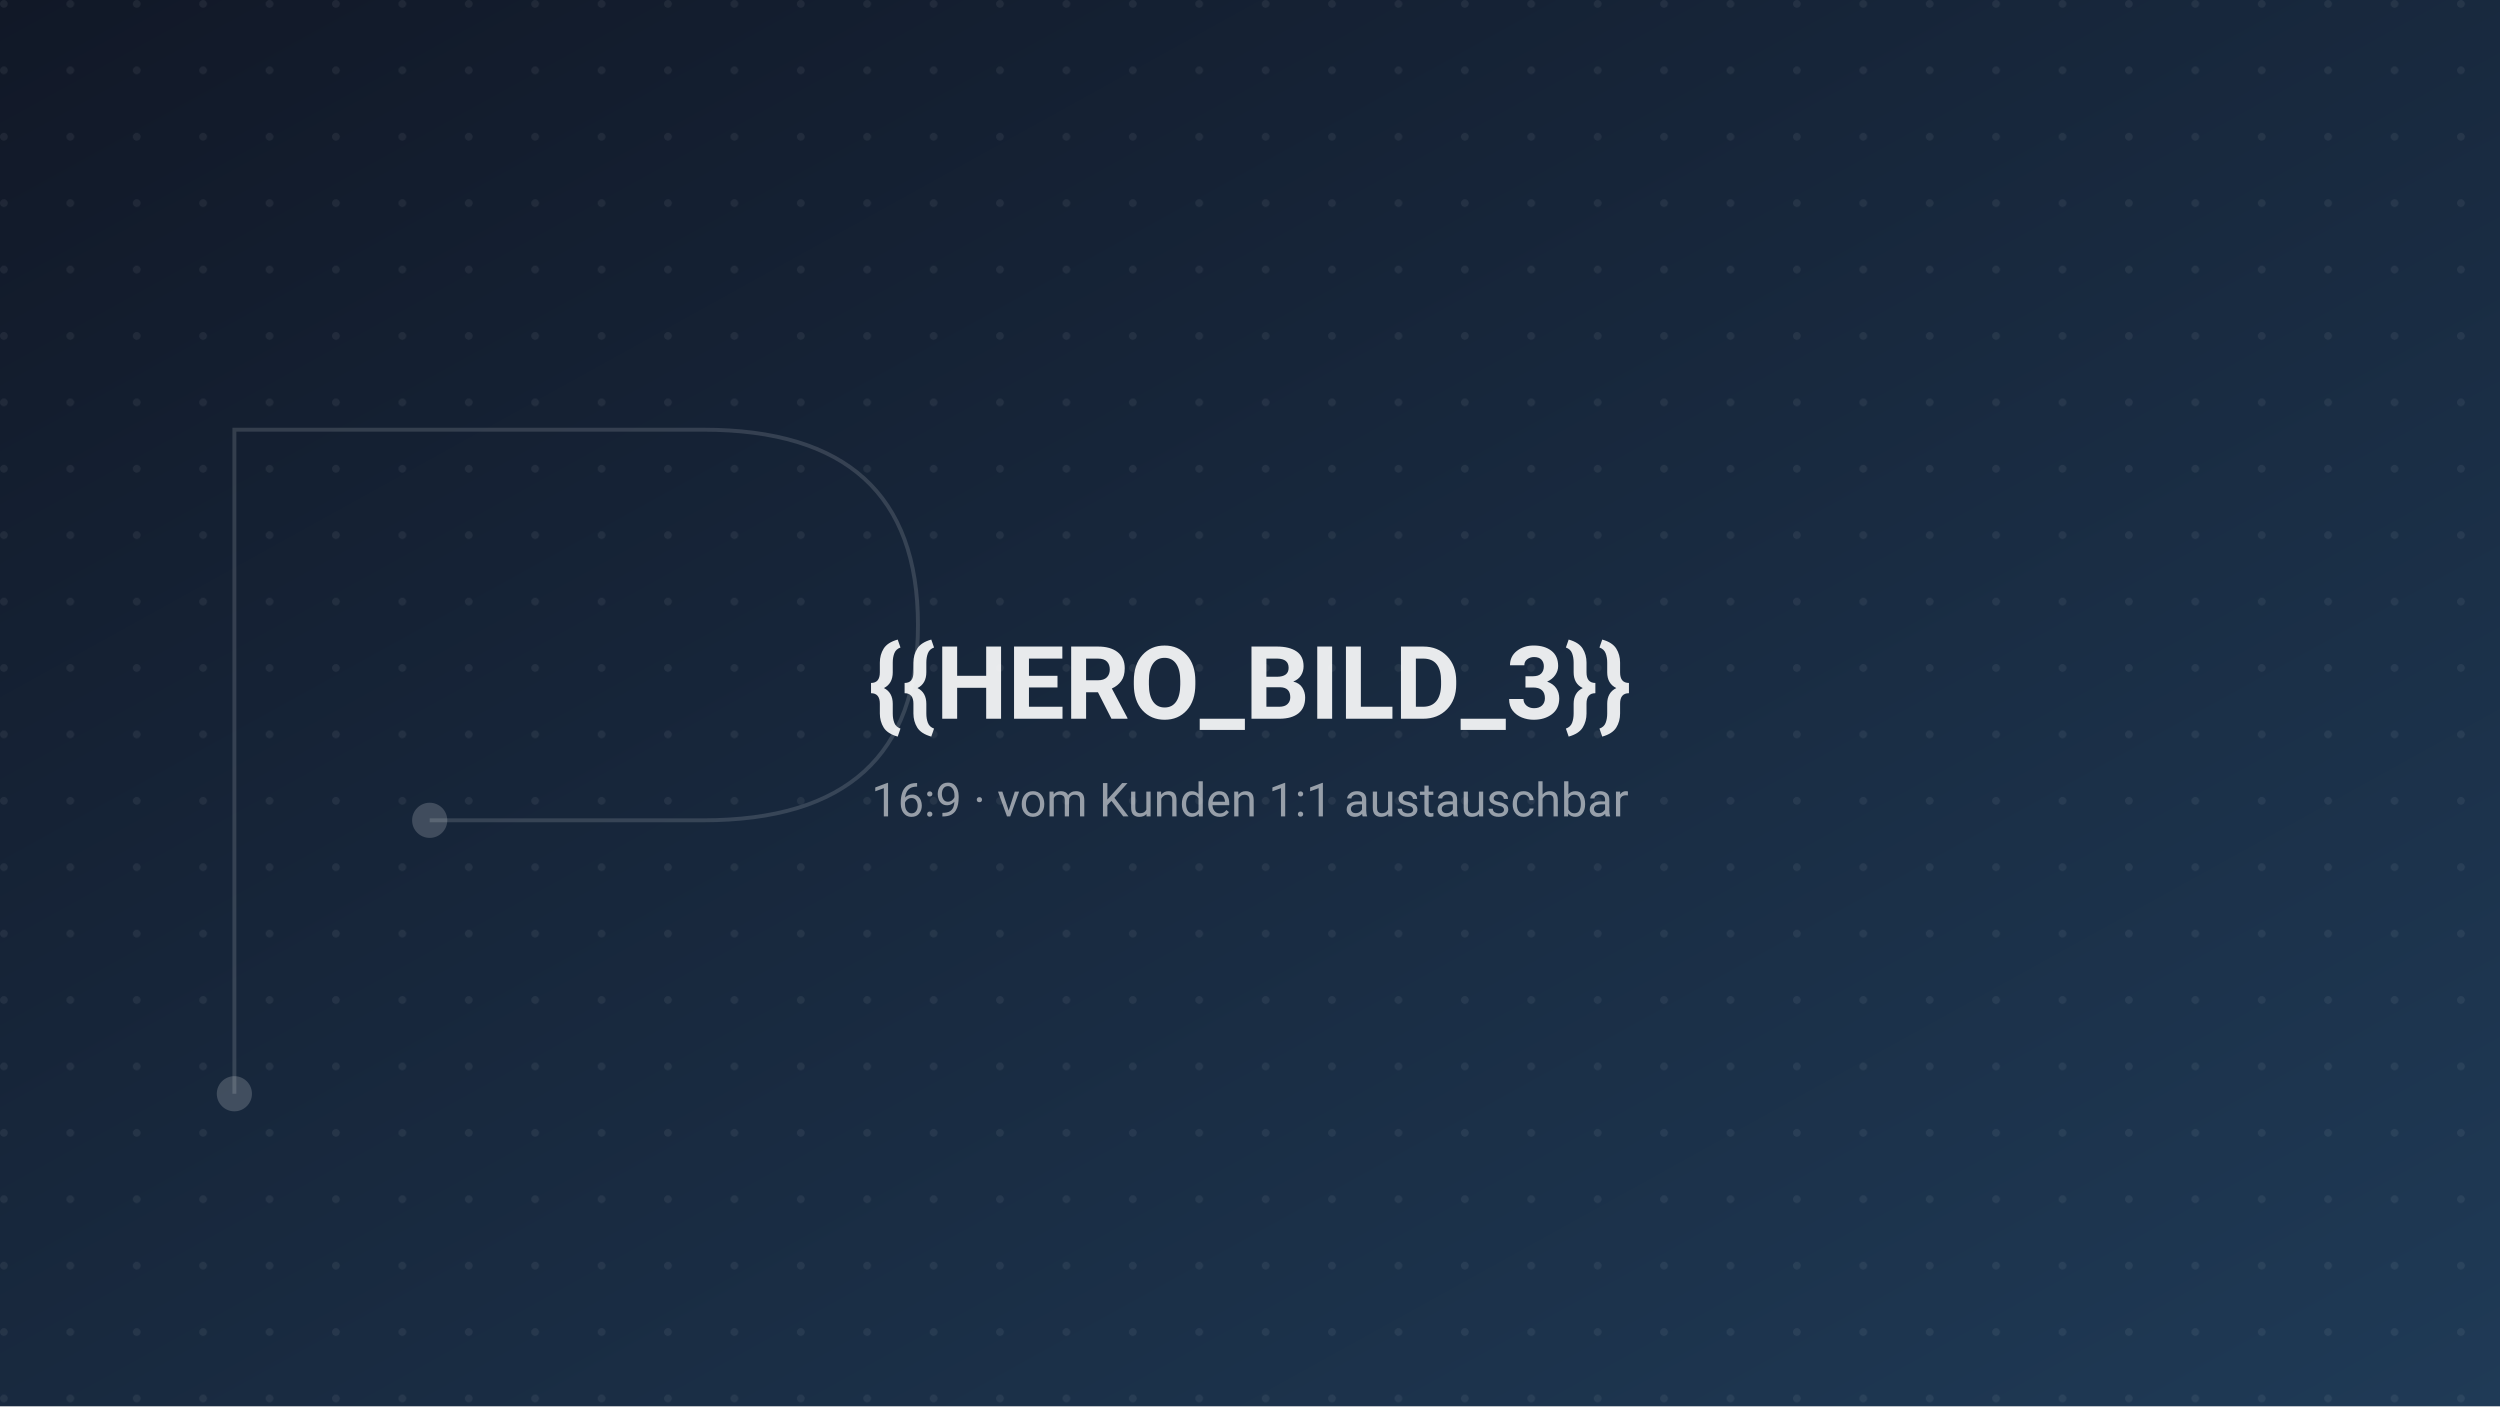
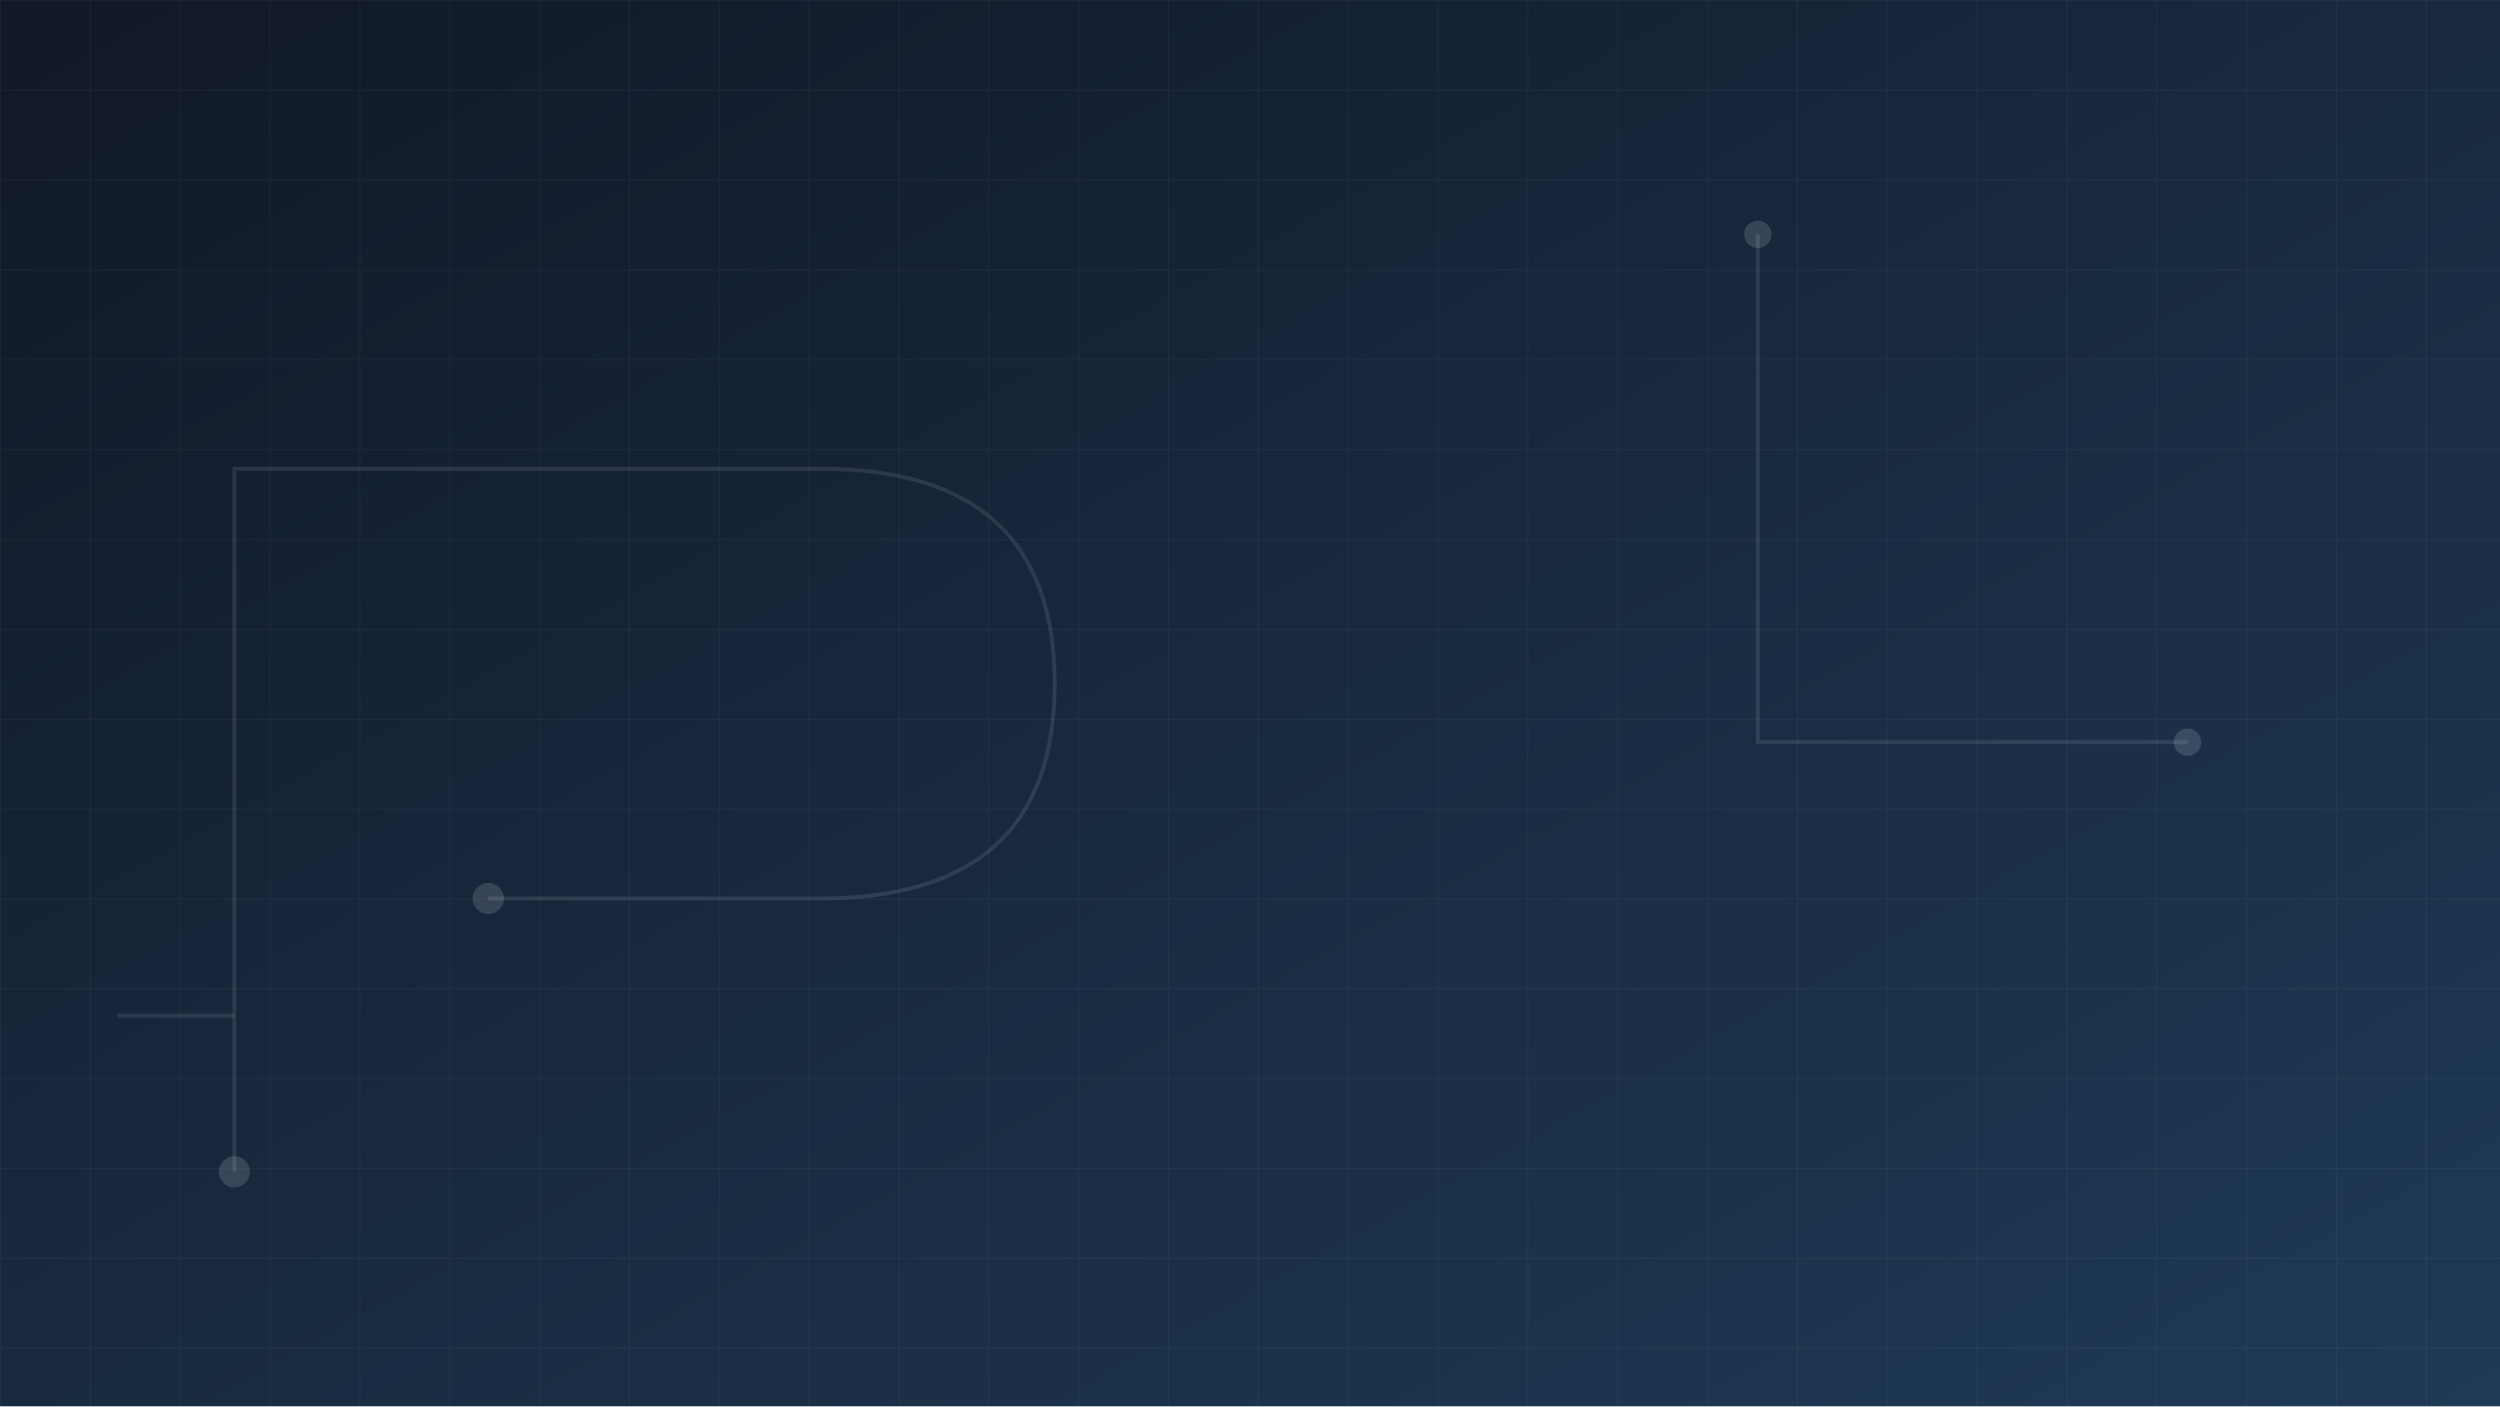
- <svg xmlns="http://www.w3.org/2000/svg" viewBox="0 0 1280 720" width="1280" height="720" role="img" aria-label="Platzhalter Hero-Bild 3">
+ <svg xmlns="http://www.w3.org/2000/svg" viewBox="0 0 1280 720" width="1280" height="720" role="img" aria-label="Hintergrundbild">
  <defs>
    <linearGradient id="g3" x1="0" y1="0" x2="1" y2="1">
      <stop offset="0" stop-color="#111827" />
      <stop offset="1" stop-color="#1f3a56" />
    </linearGradient>
-     <pattern id="d3" width="34" height="34" patternUnits="userSpaceOnUse">
-       <circle cx="2" cy="2" r="2" fill="#ffffff" fill-opacity="0.06" />
+     <pattern id="d3" width="46" height="46" patternUnits="userSpaceOnUse">
+       <path d="M46 0H0V46" fill="none" stroke="#ffffff" stroke-opacity="0.04" stroke-width="1" />
    </pattern>
  </defs>
  <rect width="1280" height="720" fill="url(#g3)" />
  <rect width="1280" height="720" fill="url(#d3)" />
-   <g fill="none" stroke="#ffffff" stroke-opacity="0.14" stroke-width="2">
-     <path d="M120 560 L120 220 L360 220 Q470 220 470 320 Q470 420 360 420 L220 420" />
-     <circle cx="120" cy="560" r="9" fill="#ffffff" fill-opacity="0.18" stroke="none" />
-     <circle cx="220" cy="420" r="9" fill="#ffffff" fill-opacity="0.18" stroke="none" />
+   <g fill="none" stroke="#ffffff" stroke-opacity="0.10" stroke-width="2">
+     <path d="M120 600 L120 240 L420 240 Q540 240 540 350 Q540 460 420 460 L250 460" />
+     <path d="M120 520 L60 520" />
+     <path d="M900 120 L900 380 L1120 380" />
  </g>
-   <text x="640" y="368" text-anchor="middle" font-family="'Segoe UI',Roboto,Arial,sans-serif" font-size="52" font-weight="700" fill="#ffffff" fill-opacity="0.9">{{HERO_BILD_3}}</text>
-   <text x="640" y="418" text-anchor="middle" font-family="'Segoe UI',Roboto,Arial,sans-serif" font-size="24" fill="#ffffff" fill-opacity="0.55">16:9 · vom Kunden 1:1 austauschbar</text>
+   <g fill="#ffffff" fill-opacity="0.14">
+     <circle cx="120" cy="600" r="8" />
+     <circle cx="250" cy="460" r="8" />
+     <circle cx="900" cy="120" r="7" />
+     <circle cx="1120" cy="380" r="7" />
+   </g>
</svg>
